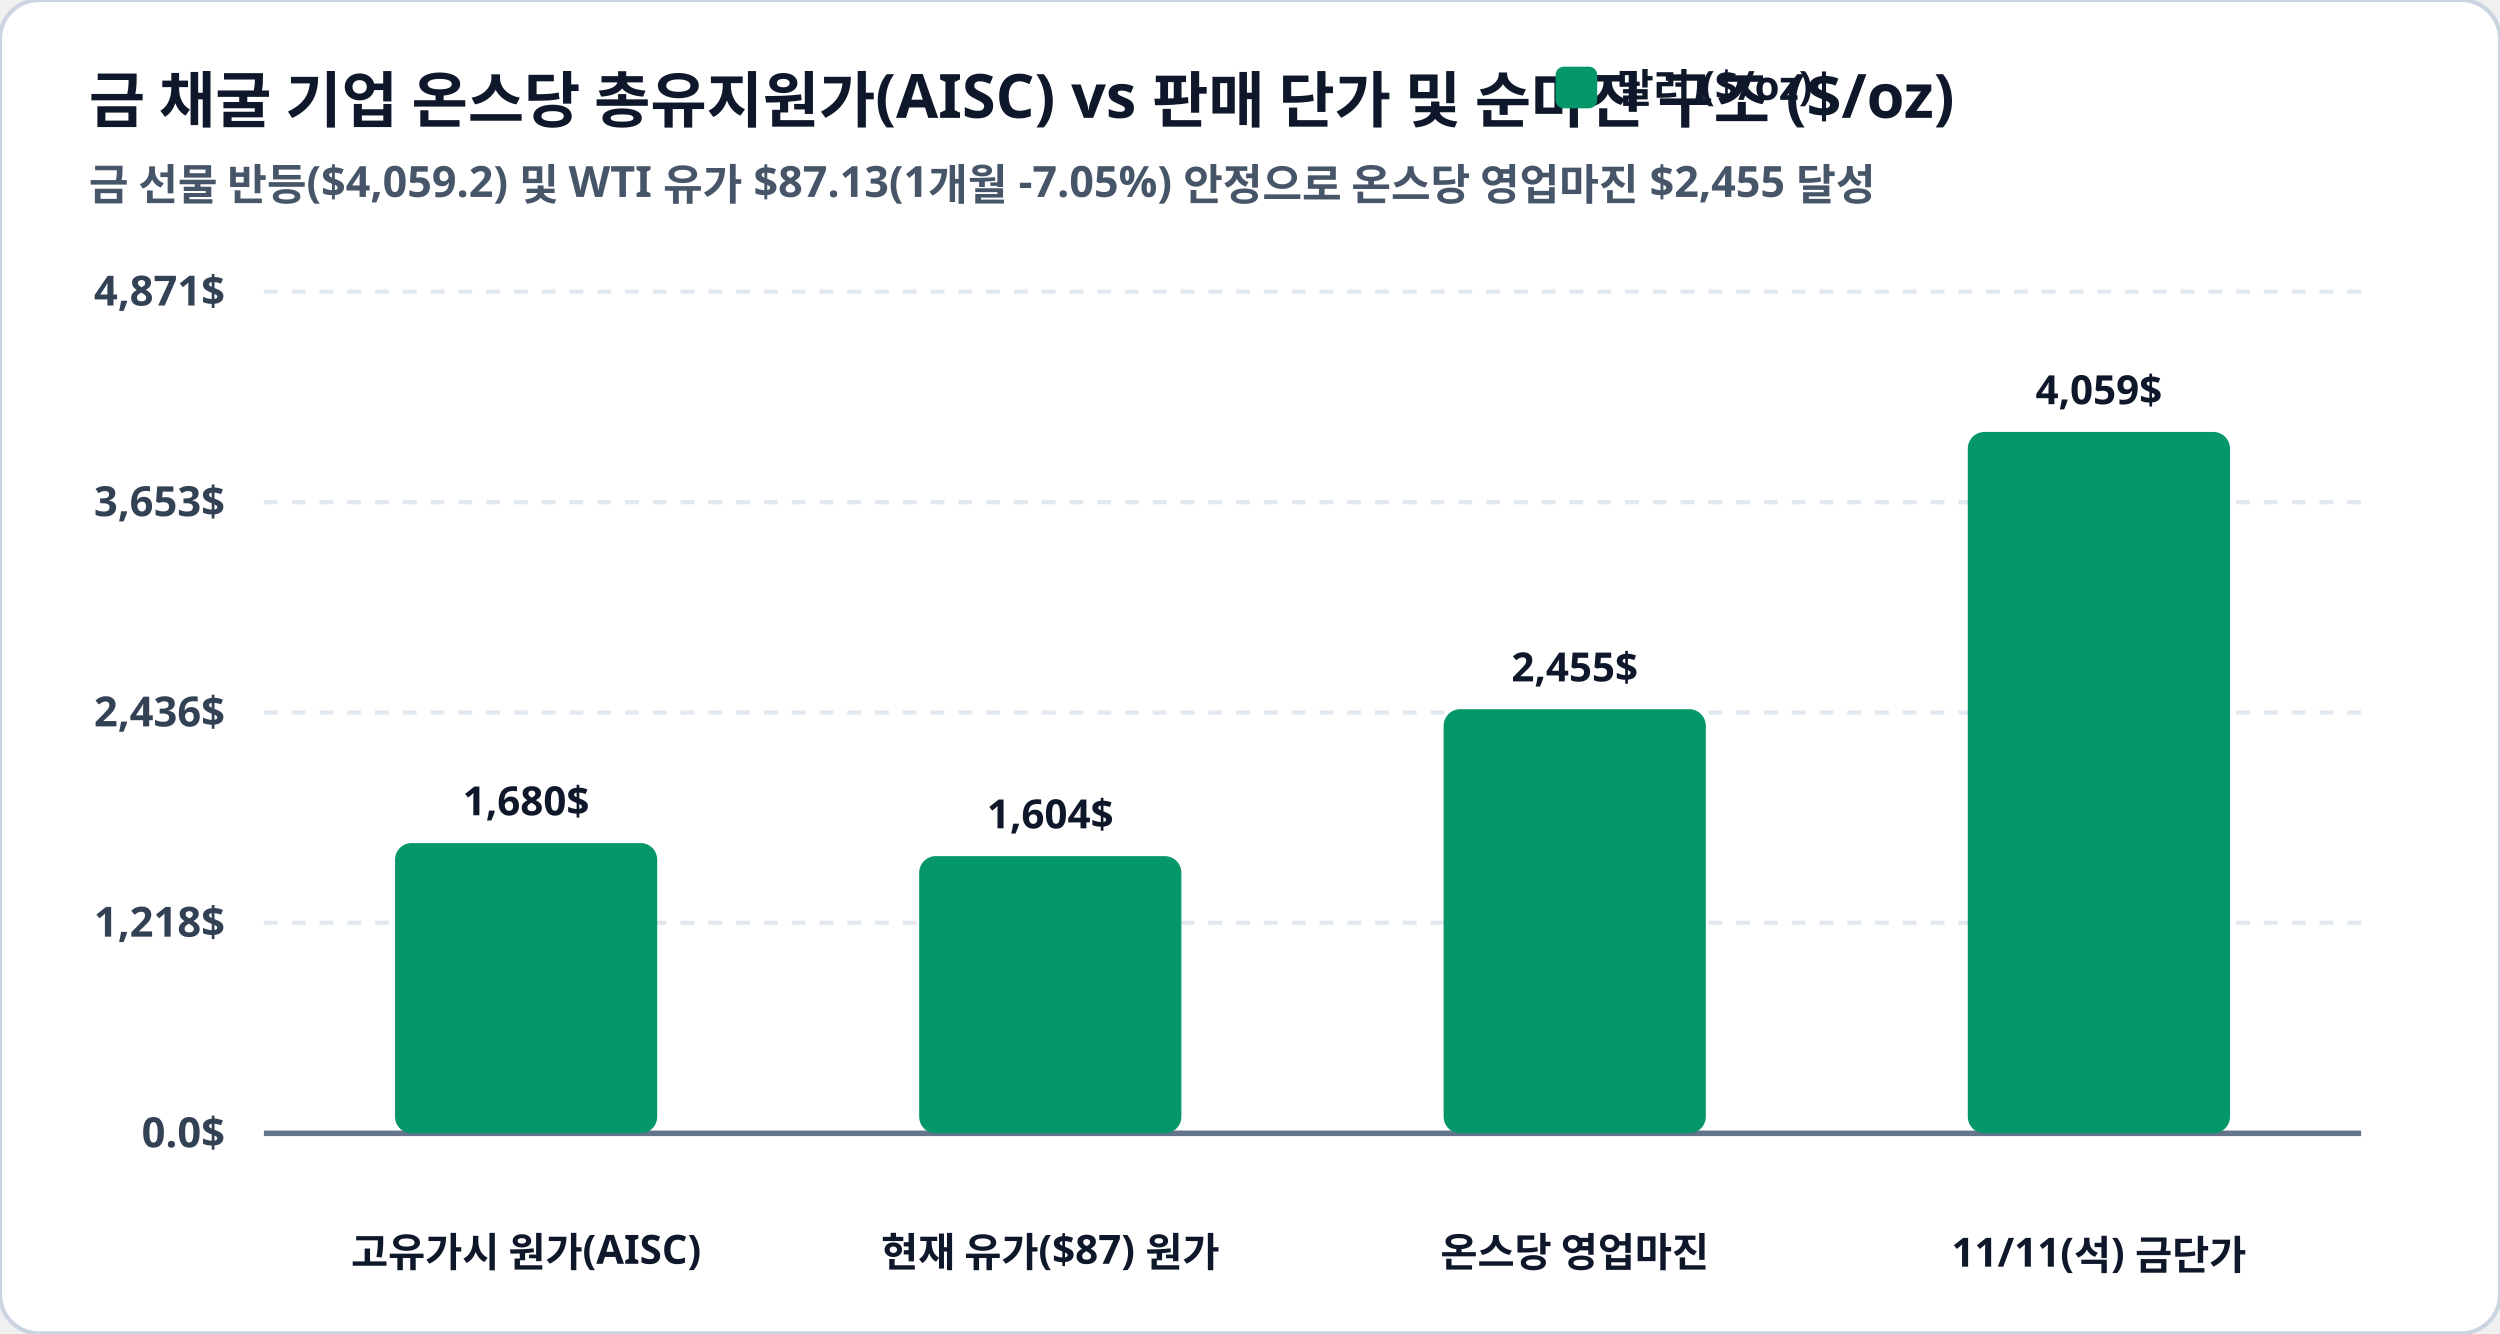
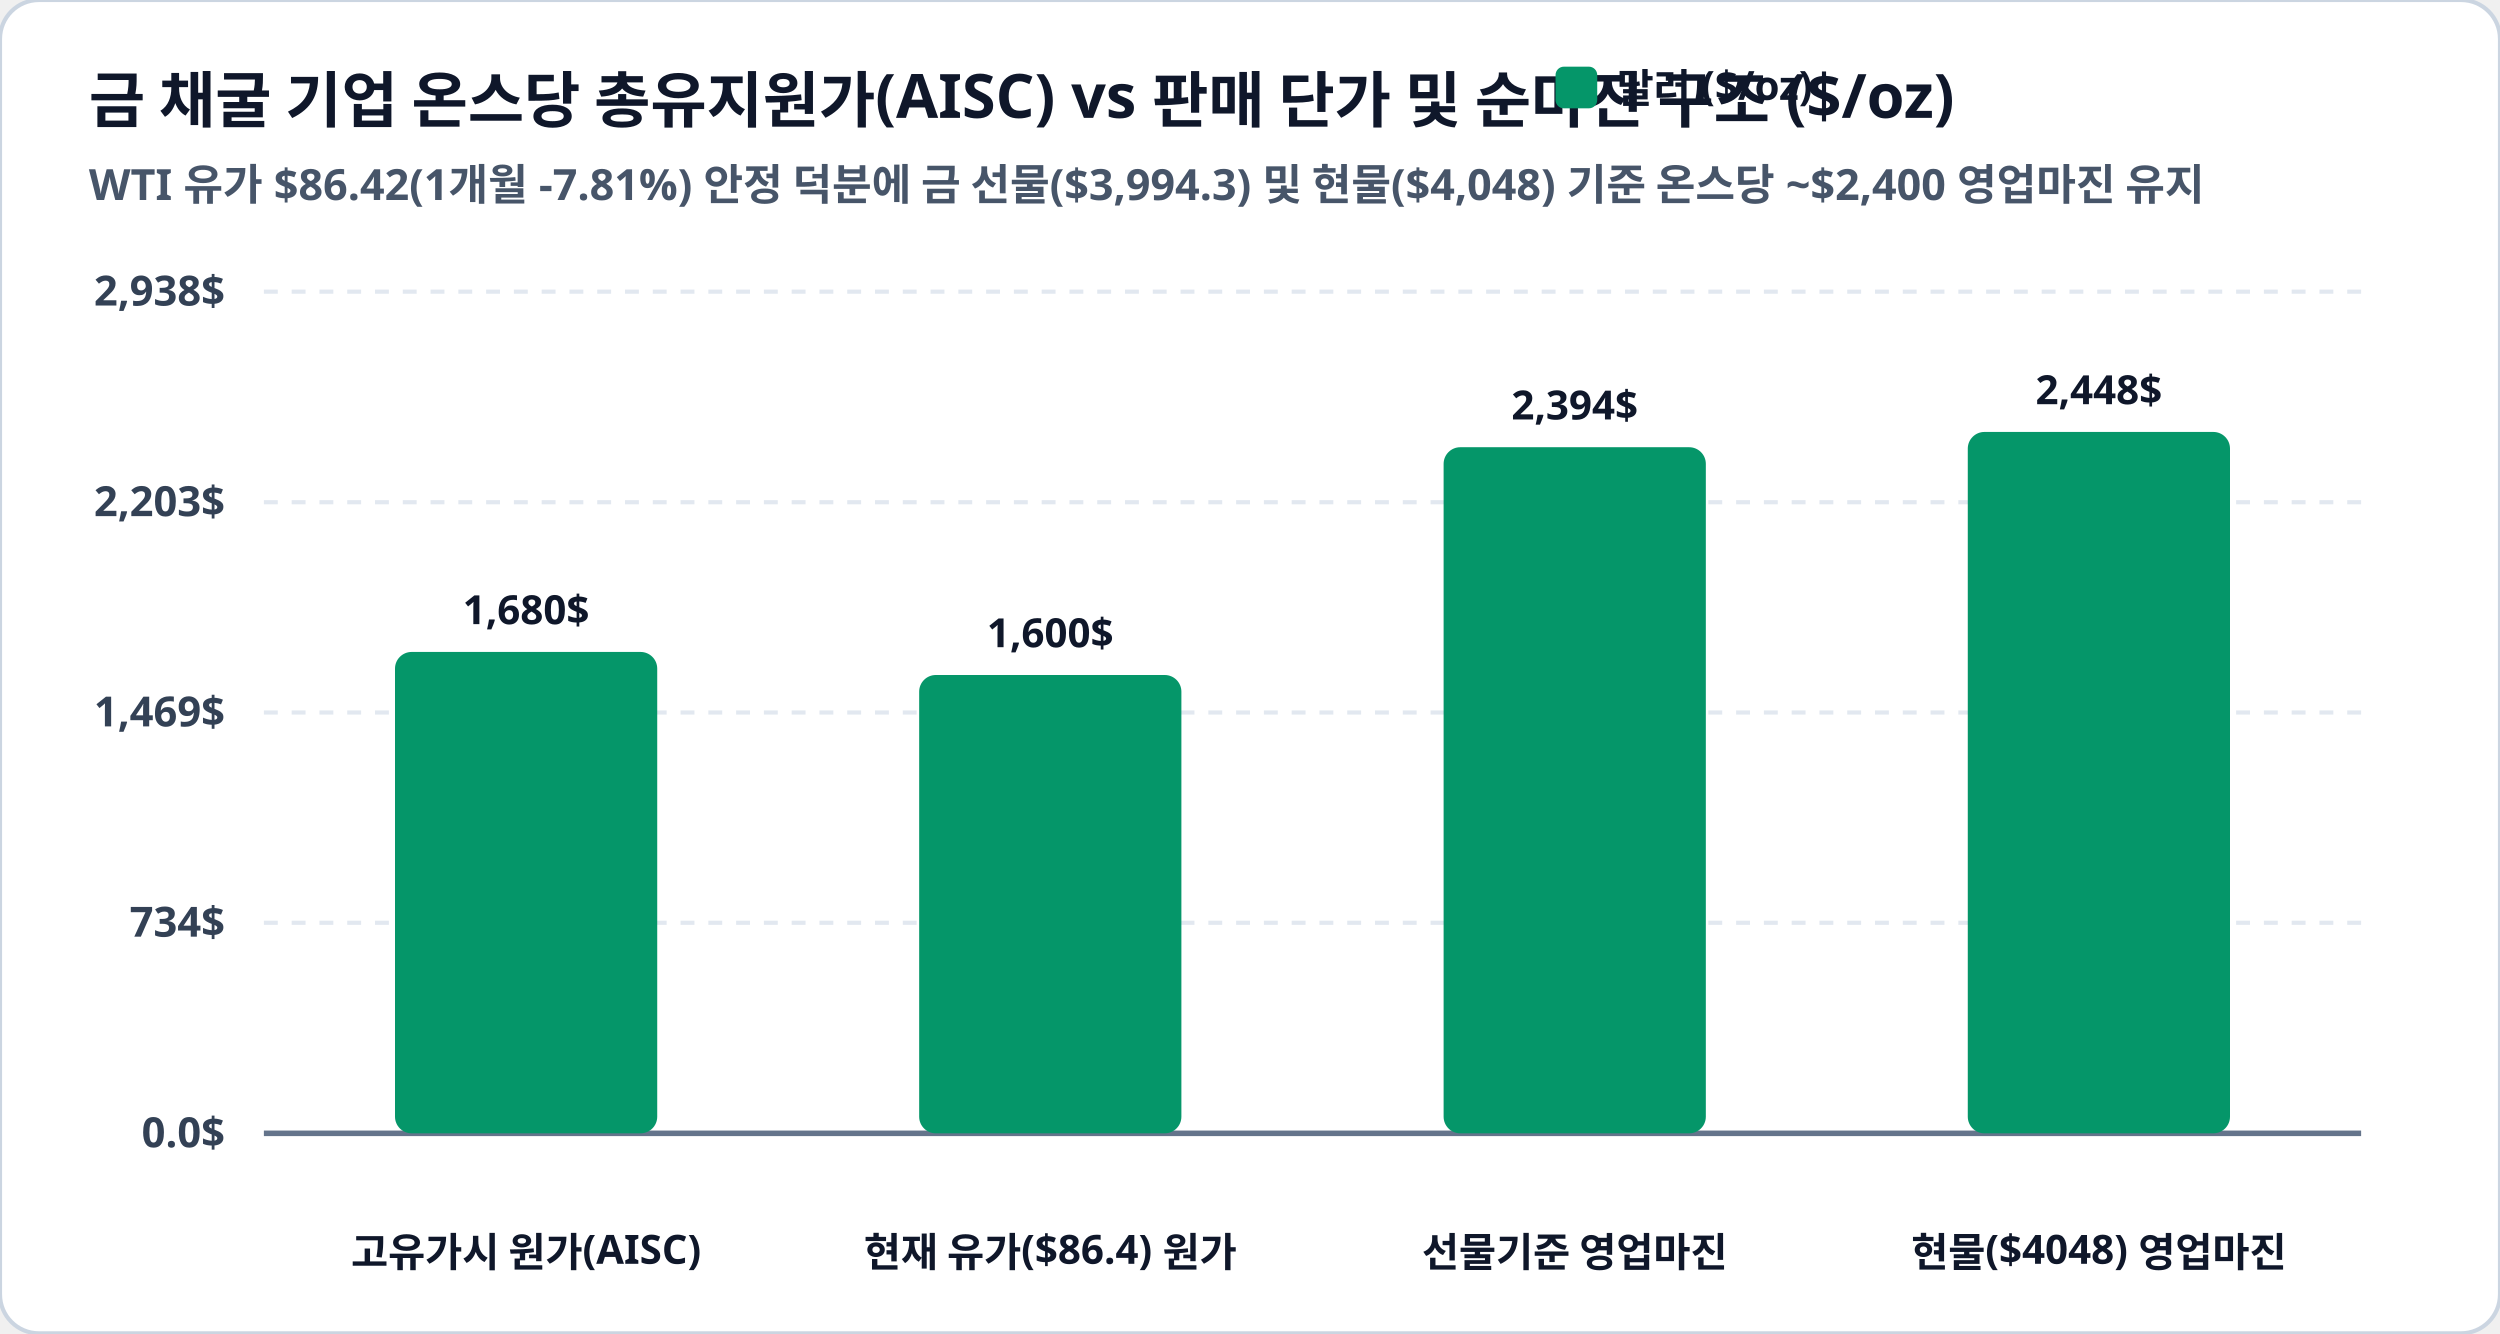
<svg xmlns="http://www.w3.org/2000/svg" viewBox="0 0 900 480" width="100%" height="100%">
  <rect width="900" height="480" rx="14" fill="#ffffff" stroke="#cbd5e1" stroke-width="1.5" />
  <text x="32" y="44" fill="#0f172a" font-family="Pretendard, sans-serif" font-size="22" font-weight="900">금 채굴 기업 온스당 총유지원가(AISC) vs 판매 단가 및 순마진 구조 ($/oz)</text>
-   <text x="32" y="72" fill="#475569" font-family="Pretendard, sans-serif" font-size="15.5" font-weight="600">금 선물 반등($4,059.2) 및 WTI 유가 $87.13(1개월 -7.05%) 안정으로 온스당 영업마진 $2,455 달성</text>
+   <text x="32" y="72" fill="#475569" font-family="Pretendard, sans-serif" font-size="15.5" font-weight="600">WTI 유가 $86.42(1개월 -7.81%) 안정 덕분에 금 선물($3,994.3) 및 현물($4,048) 기준 온스당 ~$2,400 영업마진 유지</text>
  <rect x="560" y="24" width="15" height="15" rx="3" fill="#059669" />
  <text x="582" y="37" fill="#0f172a" font-family="Pretendard, sans-serif" font-size="14.5" font-weight="800">달러 ($/oz)</text>
  <line x1="95" y1="105.0" x2="850" y2="105.0" stroke="#e2e8f0" stroke-width="1.5" stroke-dasharray="5,5" />
-   <text x="81" y="110.0" fill="#334155" font-family="Pretendard, sans-serif" font-size="15" font-weight="700" text-anchor="end">4,871$</text>
+   <text x="81" y="110.0" fill="#334155" font-family="Pretendard, sans-serif" font-size="15" font-weight="700" text-anchor="end">2,938$</text>
  <line x1="95" y1="180.8" x2="850" y2="180.8" stroke="#e2e8f0" stroke-width="1.5" stroke-dasharray="5,5" />
-   <text x="81" y="185.8" fill="#334155" font-family="Pretendard, sans-serif" font-size="15" font-weight="700" text-anchor="end">3,653$</text>
+   <text x="81" y="185.8" fill="#334155" font-family="Pretendard, sans-serif" font-size="15" font-weight="700" text-anchor="end">2,203$</text>
  <line x1="95" y1="256.5" x2="850" y2="256.5" stroke="#e2e8f0" stroke-width="1.5" stroke-dasharray="5,5" />
-   <text x="81" y="261.5" fill="#334155" font-family="Pretendard, sans-serif" font-size="15" font-weight="700" text-anchor="end">2,436$</text>
+   <text x="81" y="261.5" fill="#334155" font-family="Pretendard, sans-serif" font-size="15" font-weight="700" text-anchor="end">1,469$</text>
  <line x1="95" y1="332.2" x2="850" y2="332.2" stroke="#e2e8f0" stroke-width="1.5" stroke-dasharray="5,5" />
-   <text x="81" y="337.2" fill="#334155" font-family="Pretendard, sans-serif" font-size="15" font-weight="700" text-anchor="end">1,218$</text>
+   <text x="81" y="337.2" fill="#334155" font-family="Pretendard, sans-serif" font-size="15" font-weight="700" text-anchor="end">734$</text>
  <line x1="95" y1="408.0" x2="850" y2="408.0" stroke="#e2e8f0" stroke-width="1.5" stroke-dasharray="5,5" />
  <text x="81" y="413.0" fill="#334155" font-family="Pretendard, sans-serif" font-size="15" font-weight="700" text-anchor="end">0.0$</text>
  <line x1="95" y1="408.0" x2="850" y2="408.0" stroke="#64748b" stroke-width="2" />
-   <rect x="142.2" y="303.5" width="94.4" height="104.5" rx="6" fill="#059669" />
-   <text x="189.4" y="293.5" fill="#0f172a" font-family="Pretendard, sans-serif" font-size="14.5" font-weight="800" text-anchor="middle">1,680$</text>
+   <rect x="142.2" y="234.7" width="94.4" height="173.3" rx="6" fill="#059669" />
+   <text x="189.4" y="224.7" fill="#0f172a" font-family="Pretendard, sans-serif" font-size="14.5" font-weight="800" text-anchor="middle">1,680$</text>
  <text x="189.4" y="456" fill="#0f172a" font-family="Pretendard, sans-serif" font-size="14.5" font-weight="800" text-anchor="middle">고유가시 원가(AISC)</text>
-   <rect x="330.9" y="308.2" width="94.4" height="99.8" rx="6" fill="#059669" />
-   <text x="378.1" y="298.2" fill="#0f172a" font-family="Pretendard, sans-serif" font-size="14.5" font-weight="800" text-anchor="middle">1,604$</text>
-   <text x="378.1" y="456" fill="#0f172a" font-family="Pretendard, sans-serif" font-size="14.5" font-weight="800" text-anchor="middle">현재 유가($87) 원가</text>
-   <rect x="519.7" y="255.3" width="94.4" height="152.7" rx="6" fill="#059669" />
-   <text x="566.9" y="245.3" fill="#0f172a" font-family="Pretendard, sans-serif" font-size="14.5" font-weight="800" text-anchor="middle">2,455$</text>
-   <text x="566.9" y="456" fill="#0f172a" font-family="Pretendard, sans-serif" font-size="14.5" font-weight="800" text-anchor="middle">온스당 영업마진</text>
+   <rect x="330.9" y="243.0" width="94.4" height="165.0" rx="6" fill="#059669" />
+   <text x="378.1" y="233.0" fill="#0f172a" font-family="Pretendard, sans-serif" font-size="14.5" font-weight="800" text-anchor="middle">1,600$</text>
+   <text x="378.1" y="456" fill="#0f172a" font-family="Pretendard, sans-serif" font-size="14.5" font-weight="800" text-anchor="middle">현재 유가($86.4) 원가</text>
+   <rect x="519.7" y="161.0" width="94.4" height="247.0" rx="6" fill="#059669" />
+   <text x="566.9" y="151.0" fill="#0f172a" font-family="Pretendard, sans-serif" font-size="14.5" font-weight="800" text-anchor="middle">2,394$</text>
+   <text x="566.9" y="456" fill="#0f172a" font-family="Pretendard, sans-serif" font-size="14.5" font-weight="800" text-anchor="middle">선물기준 영업마진</text>
  <rect x="708.4" y="155.5" width="94.4" height="252.5" rx="6" fill="#059669" />
-   <text x="755.6" y="145.5" fill="#0f172a" font-family="Pretendard, sans-serif" font-size="14.5" font-weight="800" text-anchor="middle">4,059$</text>
-   <text x="755.6" y="456" fill="#0f172a" font-family="Pretendard, sans-serif" font-size="14.5" font-weight="800" text-anchor="middle">11/11(석) 금단가</text>
+   <text x="755.6" y="145.5" fill="#0f172a" font-family="Pretendard, sans-serif" font-size="14.5" font-weight="800" text-anchor="middle">2,448$</text>
+   <text x="755.6" y="456" fill="#0f172a" font-family="Pretendard, sans-serif" font-size="14.5" font-weight="800" text-anchor="middle">현물($4048) 영업마진</text>
</svg>
